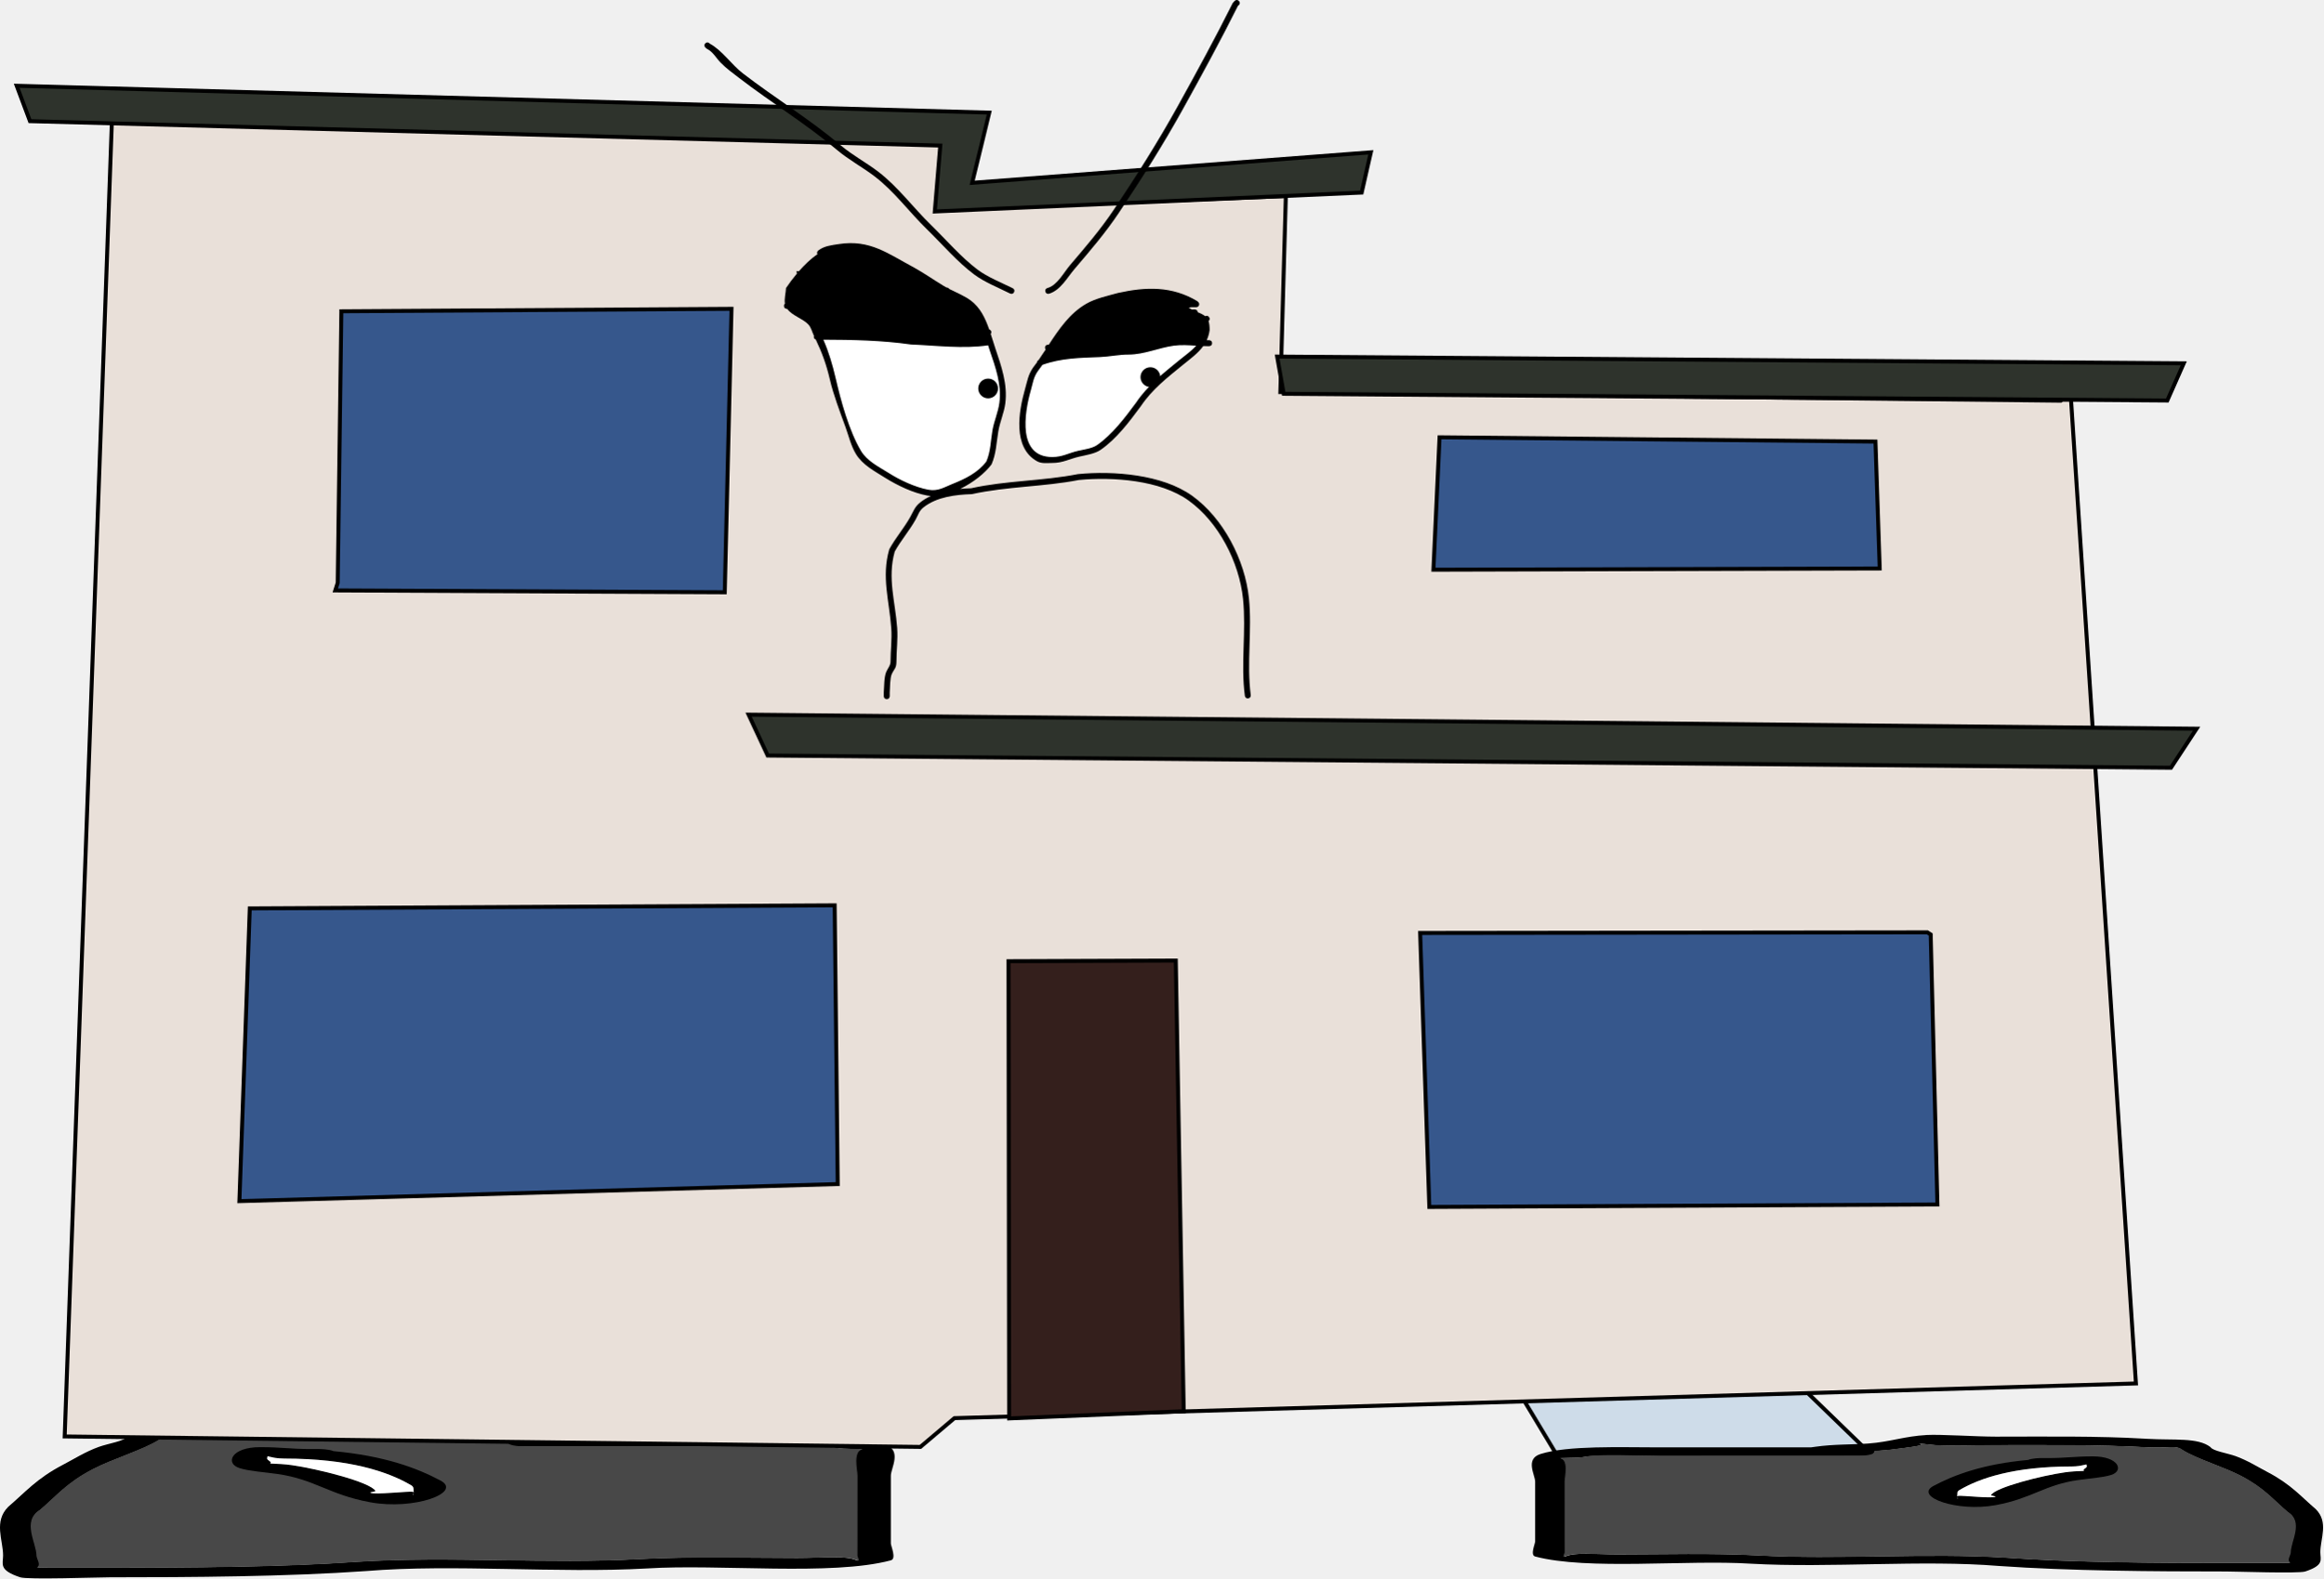
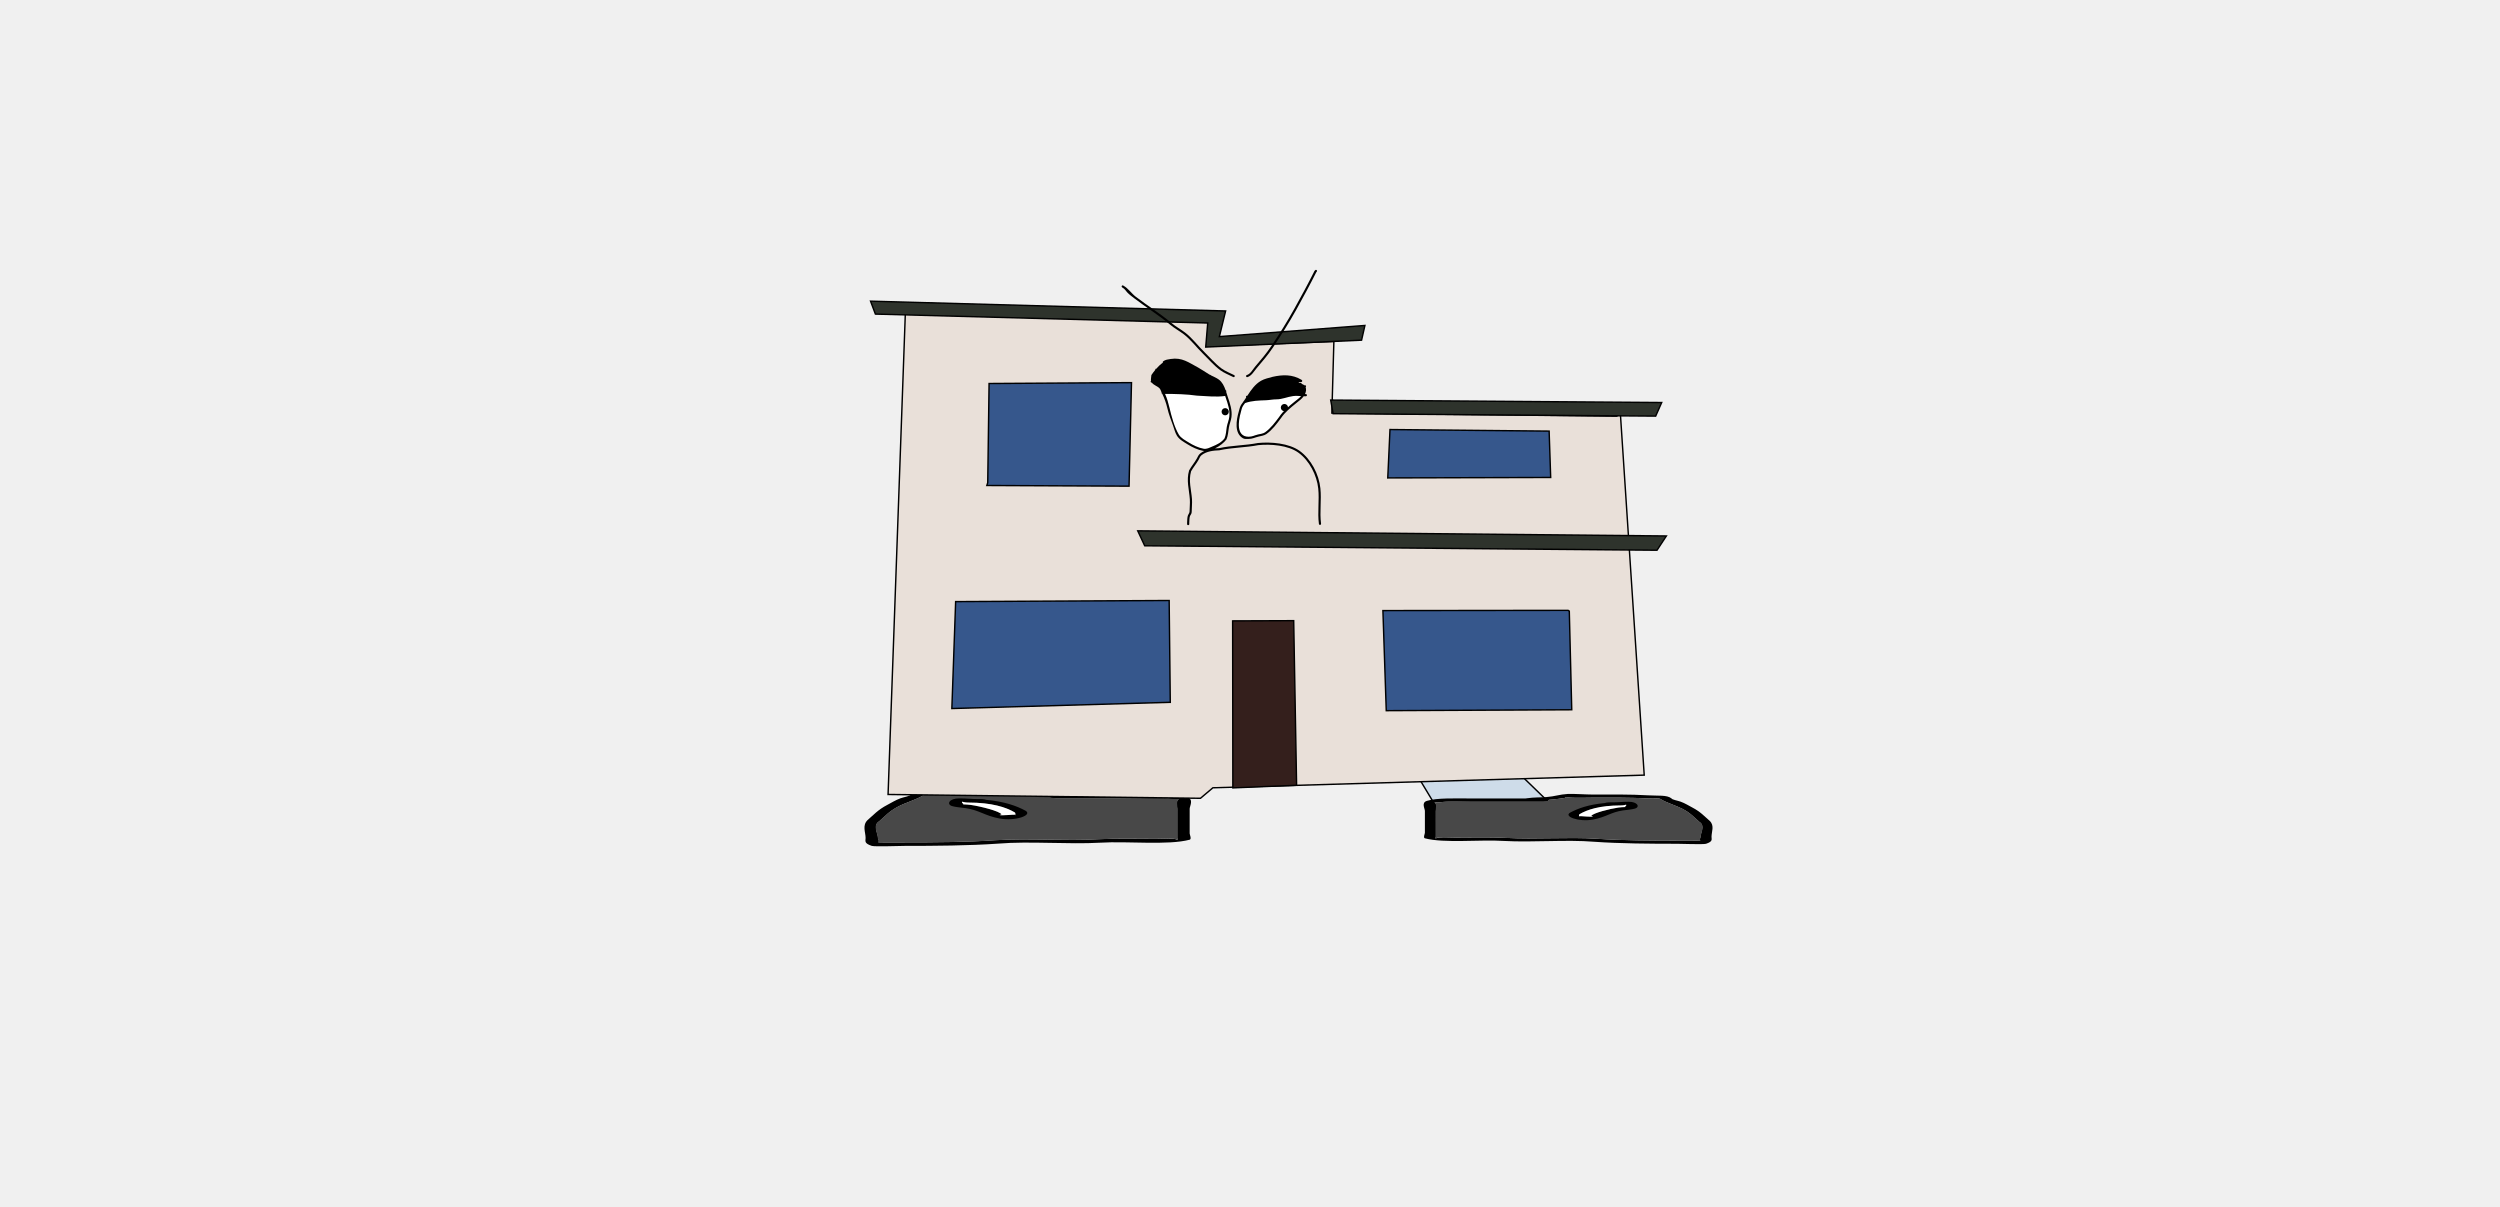
- <svg xmlns="http://www.w3.org/2000/svg" version="1.1" width="587.91" height="399.626" viewBox="0,0,587.91,399.626">
-   <g transform="translate(-52.73039,51.10308)">
+ <svg xmlns="http://www.w3.org/2000/svg" version="1.1" width="1733.093" height="836.336" viewBox="0,0,1733.093,836.336">
+   <g transform="translate(546.5466,238.1682)">
    <g data-paper-data="{&quot;isPaintingLayer&quot;:true}" fill-rule="nonzero" stroke-linejoin="miter" stroke-miterlimit="10" stroke-dasharray="" stroke-dashoffset="0" style="mix-blend-mode: normal">
      <path d="M446.581,317.041l-14.6,-24.276l69.351,0.215l24.82,24.062z" data-paper-data="{&quot;index&quot;:null}" fill="#cedce9" stroke="#000000" stroke-width="1" stroke-linecap="round" />
      <path d="M532.749,315.78c-1.877,0.266 -3.722,0.418 -5.549,0.528c0.012,0.041 0.019,0.084 0.019,0.128c0,1.083 -3.821,1.083 -3.821,1.083c-16.877,0 -33.755,0 -50.632,0c-4.343,0 -15.15,-0.492 -18.353,0.156c-1.845,0.373 -3.166,0.336 -5.53,0.385c-0.267,0.006 -0.752,0.017 -1.181,0.025c2.286,0.463 1.181,4.739 1.181,5.935c0,5.056 0,10.113 0,15.169c0,0.903 0,1.806 0,2.709c0,0.361 -0.672,1.39 0,1.083c2.557,-1.167 7.547,-0.54 13.375,-0.542c11.487,-0.004 23.785,-0.352 35.067,0.234c20.602,1.168 42.752,-0.698 63.189,0.603c17.213,1.22 37.817,1.33 55.551,1.33c4.458,0 8.916,0 13.375,0c0.671,0 1.724,-0.026 2.814,-0.054c-1.097,-0.556 0.052,-1.9 0.052,-2.655c0,-2.821 3.335,-7.687 -0.759,-10.222c-3.618,-3.078 -5.907,-6.041 -11.808,-9.11c-4.354,-2.265 -11.133,-4.272 -14.736,-6.522c-1.747,-1.341 -3.31,-0.383 -8.999,-0.693c-12.587,-0.687 -25.21,-0.542 -38.213,-0.542c-4.74,0 -10.692,0.273 -15.285,0c-0.97,-0.058 -2.792,-0.272 -4.158,-0.447c2.498,0.547 -3.202,1.077 -5.597,1.416zM472.765,315.352c12.755,0 25.511,0 38.266,0c0.368,-0.052 0.736,-0.104 1.104,-0.156c4.847,-0.687 9.222,-0.505 13.375,-0.813c5.659,-0.419 9.043,-1.831 14.882,-2.167c3.354,-0.193 12.643,0.427 17.397,0.427c12.891,0 25.769,-0.209 38.213,0.542c6.991,0.422 12.898,-0.4 16.168,2.109c0.482,0.953 4.339,1.549 6.357,2.282c3.083,1.121 5.66,2.78 8.046,4.021c5.914,3.076 8.515,6.24 12.223,9.394c3.314,3.325 1.151,7.448 1.151,10.907c0,1.912 1.063,3.26 -3.821,4.876c-1.703,0.563 -17.438,0 -20.062,0c-18.292,0 -39.664,-0.137 -57.405,-1.395c-19.49,-1.615 -42.689,0.562 -62.834,-0.581c-16.234,-1.037 -41.291,1.725 -54.585,-1.817c-1.316,-0.351 0,-3.215 0,-3.792c0,-5.056 0,-10.113 0,-15.169c0,-1.691 -2.628,-5.727 1.359,-6.986c6.958,-2.197 19.979,-1.682 30.167,-1.682z" data-paper-data="{&quot;index&quot;:null}" fill="#000000" stroke="none" stroke-width="1" stroke-linecap="butt" />
      <path d="M527.147,316.256c1.827,-0.11 3.694,-0.263 5.571,-0.53c2.395,-0.34 8.118,-0.87 5.62,-1.417c1.366,0.175 3.203,0.389 4.173,0.447c4.593,0.273 10.599,0.003 15.338,0.003c13.003,0 25.708,-0.13 38.295,0.557c5.688,0.31 7.264,-0.644 9.01,0.697c3.603,2.25 10.41,4.273 14.765,6.538c5.902,3.069 8.198,6.053 11.816,9.131c4.094,2.534 0.741,7.419 0.741,10.24c0,0.755 -1.156,2.103 -0.059,2.659c-1.09,0.028 -2.145,0.054 -2.816,0.054c-4.458,0 -8.924,0.003 -13.382,0.003c-17.734,0 -38.422,-0.091 -55.635,-1.311c-20.437,-1.302 -42.79,0.554 -63.391,-0.614c-11.282,-0.586 -23.615,-0.25 -35.102,-0.246c-5.827,0.002 -10.822,-0.628 -13.379,0.539c-0.672,0.307 -0.003,-0.724 -0.003,-1.085c0,-0.903 -0.007,-1.81 -0.007,-2.713c0,-5.056 -0.008,-10.143 -0.008,-15.199c0,-1.195 1.117,-5.482 -1.169,-5.945c0.429,-0.007 0.915,-0.019 1.182,-0.025c2.364,-0.049 3.688,-0.014 5.533,-0.387c3.203,-0.648 14.02,-0.162 18.363,-0.162c16.877,0 33.845,-0.022 50.722,-0.022c0,0 3.84,-0.002 3.84,-1.085c0,-0.044 -0.006,-0.087 -0.018,-0.128z" data-paper-data="{&quot;noHover&quot;:false,&quot;origItem&quot;:[&quot;Path&quot;,{&quot;applyMatrix&quot;:true,&quot;segments&quot;:[[[579.60736,595.76373],[0.95609,-0.20262],[0.00646,0.07548]],[[579.61718,596],[0,-0.08208],[0,2]],[[577.61718,598],[0,0],[-8.83333,0]],[[551.11718,598],[8.83333,0],[-2.27308,0]],[[541.51161,598.28885],[1.67648,-1.19621],[-0.96568,0.68904]],[[538.61718,599],[1.23739,-0.09027],[-0.13966,0.01019]],[[537.99901,599.04541],[0.22447,-0.0134],[1.19653,0.85421]],[[538.61718,610],[0,-2.20646],[0,9.33333]],[[538.61718,638],[0,-9.33333],[0,1.66667]],[[538.61718,643],[0,-1.66667],[0,0.66667]],[[538.61718,645],[-0.35177,0.56631],[1.33831,-2.15456]],[[545.61718,644],[-3.04994,0.00386],[6.01206,-0.00761]],[[563.97058,644.43107],[-5.90478,-1.08158],[10.78253,2.15651]],[[597.04254,645.54479],[-10.6965,-2.40266],[9.00888,2.25222]],[[626.11718,648],[-9.28168,0],[2.33333,0]],[[633.11718,648],[-2.33333,0],[0.35109,0]],[[634.59021,647.90091],[-0.5707,0.05184],[-0.57412,-1.02596]],[[634.61718,643],[0,1.39387],[0,-5.20707]],[[634.21982,624.13246],[2.14282,4.67827],[-1.8936,-5.6808]],[[628.03948,607.31672],[3.08887,5.66543],[-2.2791,-4.1802]],[[620.32688,595.27881],[1.8857,4.15235],[-0.91417,-2.47477]],[[615.61718,594],[2.9771,0.57275],[-6.58756,-1.26734]],[[595.61718,593],[6.8054,0],[-2.48058,0]],[[587.61718,593],[2.40395,0.50364],[-0.50743,-0.10631]],[[585.44122,592.1748],[0.71481,0.32365],[1.30749,1.01011]],[[582.51161,594.78885],[1.25365,-0.62682],[-0.98239,0.4912]]],&quot;closed&quot;:true}],&quot;index&quot;:null}" fill="#484848" stroke="none" stroke-width="1" stroke-linecap="butt" />
      <path d="M580.717,320.228c0,-0.126 -0.053,-0.336 -0.104,-0.543c-0.197,0.084 -0.49,0.155 -0.868,0.216c-1.132,0.327 -2.85,0.327 -2.85,0.327c-14.555,0 -22.962,2.876 -28.108,5.902c-0.605,0.343 -0.552,0.757 -0.552,1.141c0,0.109 -0.037,0.283 -0.077,0.462c0.038,-0.058 0.135,-0.105 0.33,-0.136c0.864,-0.135 8.378,0.69 9.3,0.215c0.277,-0.143 -1.359,-0.169 -1.269,-0.33c1.11,-1.976 12.88,-4.965 18.666,-5.786c1.501,-0.213 3.19,-0.32 4.869,-0.369c-0.657,-0.29 0.661,-0.734 0.661,-1.1zM548.139,327.823c-0.087,0.385 -0.164,0.753 0.097,0.532c0.178,-0.152 -0.079,-0.364 -0.097,-0.532zM541.952,325.161c5.461,-2.919 12.725,-5.581 24.044,-6.629c1.063,-0.471 3.257,-0.471 3.257,-0.471h1.911c4.326,0 6.615,-0.427 11.262,-0.427c6.454,0 7.95,3.639 4.575,4.704c-2.13,0.672 -5.545,0.893 -8.396,1.297c-8.438,1.196 -11.569,4.634 -20.815,6.345c-9.8,1.813 -20.589,-2.124 -15.837,-4.819z" data-paper-data="{&quot;index&quot;:null}" fill="#000000" stroke="none" stroke-width="1" stroke-linecap="butt" />
      <path d="M580.755,319.649c0.051,0.207 0.112,0.42 0.112,0.546c0,0.366 -1.302,0.817 -0.645,1.107c-1.679,0.049 -3.378,0.152 -4.879,0.364c-5.786,0.82 -17.613,3.794 -18.723,5.77c-0.09,0.161 1.364,0.283 1.087,0.425c-0.922,0.474 -8.501,-0.364 -9.365,-0.23c-0.196,0.03 -0.291,0.078 -0.329,0.136c0.04,-0.18 0.07,-0.356 0.07,-0.465c0,-0.384 -0.07,-0.805 0.535,-1.148c5.145,-3.026 13.856,-5.966 28.411,-5.966c0,0 1.725,0.002 2.858,-0.324c0.378,-0.061 0.671,-0.132 0.868,-0.216z" data-paper-data="{&quot;noHover&quot;:false,&quot;origItem&quot;:[&quot;Path&quot;,{&quot;applyMatrix&quot;:true,&quot;segments&quot;:[[[607.563,601.99816],[0.02649,0.38155],[-0.10299,0.15484]],[[607.10872,602.39727],[0.1976,-0.11227],[-0.59254,0.60273]],[[605.61718,603],[0,0],[-7.618,0]],[[590.90604,613.89443],[2.69308,-5.58508],[-0.31682,0.63364]],[[590.61718,616],[0,-0.70843],[0,0.20156]],[[590.57685,616.85325],[0.02106,-0.33136],[0.02013,-0.10671]],[[590.74964,616.60263],[-0.10238,0.05628],[0.45234,-0.24865]],[[595.61718,617],[-0.48256,0.87548],[0.14503,-0.26312]],[[594.95308,616.3906],[-0.04725,0.29671],[0.58086,-3.64773]],[[604.72276,605.71115],[-3.02833,1.51416],[0.78545,-0.39273]],[[607.27135,605.03032],[-0.87898,0.0905],[-0.34365,-0.53523]],[[607.61718,603],[0,0.6759],[0,-0.23192]]],&quot;closed&quot;:true}],&quot;index&quot;:null}" fill="#ffffff" stroke="none" stroke-width="1" stroke-linecap="butt" />
      <path d="M182.173,314.623l28.063,-27.205l78.41,-0.243l-16.507,27.448z" data-paper-data="{&quot;index&quot;:null}" fill="#cedce9" stroke="#000000" stroke-width="1" stroke-linecap="round" />
      <path d="M174.715,313.197c-2.708,-0.384 -9.153,-0.982 -6.329,-1.601c-1.544,0.198 -3.604,0.44 -4.701,0.505c-5.193,0.308 -11.923,0 -17.282,0c-14.701,0 -28.974,-0.164 -43.204,0.613c-6.431,0.351 -8.199,-0.733 -10.174,0.783c-4.074,2.543 -11.738,4.813 -16.661,7.374c-6.673,3.47 -9.26,6.82 -13.351,10.3c-4.629,2.866 -0.858,8.367 -0.858,11.557c0,0.854 1.298,2.373 0.058,3.002c1.233,0.032 2.424,0.061 3.182,0.061c5.041,0 10.081,0 15.122,0c20.05,0 43.346,-0.124 62.808,-1.504c23.107,-1.472 48.15,0.639 71.443,-0.682c12.756,-0.662 26.66,-0.269 39.647,-0.264c6.589,0.002 12.231,-0.707 15.122,0.613c0.76,0.347 0,-0.817 0,-1.225c0,-1.021 0,-2.042 0,-3.063c0,-5.717 0,-11.434 0,-17.151c0,-1.351 -1.249,-6.187 1.335,-6.71c-0.485,-0.008 -1.034,-0.022 -1.335,-0.028c-2.673,-0.055 -4.167,-0.014 -6.253,-0.436c-3.622,-0.733 -15.84,-0.177 -20.75,-0.177c-19.082,0 -38.164,0 -57.246,0c0,0 -4.32,0 -4.32,-1.225c0,-0.05 0.007,-0.099 0.021,-0.145c-2.065,-0.124 -4.152,-0.296 -6.274,-0.597zM242.534,312.714c11.519,0 26.241,-0.582 34.107,1.902c4.508,1.423 1.536,5.987 1.536,7.898c0,5.717 0,11.434 0,17.151c0,0.653 1.488,3.891 0,4.288c-15.031,4.005 -43.361,0.882 -61.715,2.054c-22.776,1.292 -49.006,-1.17 -71.042,0.657c-20.058,1.422 -44.222,1.577 -64.903,1.577c-2.966,0 -20.757,0.637 -22.682,0c-5.522,-1.827 -4.32,-3.351 -4.32,-5.513c0,-3.911 -2.445,-8.572 1.302,-12.332c4.193,-3.566 7.133,-7.143 13.82,-10.621c2.697,-1.403 5.611,-3.279 9.097,-4.546c2.281,-0.829 6.642,-1.503 7.187,-2.58c3.696,-2.837 10.376,-1.908 18.28,-2.384c14.07,-0.849 28.629,-0.613 43.204,-0.613c5.375,0 15.878,-0.701 19.67,-0.483c6.601,0.38 10.428,1.976 16.826,2.45c4.695,0.348 9.642,0.142 15.122,0.919c0.416,0.059 0.832,0.118 1.248,0.177c14.422,0 28.843,0 43.265,0z" data-paper-data="{&quot;index&quot;:null}" fill="#000000" stroke="none" stroke-width="1" stroke-linecap="butt" />
      <path d="M181.048,313.735c-0.014,0.046 -0.021,0.094 -0.021,0.145c0,1.225 4.342,1.227 4.342,1.227c19.082,0 38.266,0.024 57.348,0.024c4.91,0 17.14,-0.55 20.761,0.183c2.086,0.422 3.583,0.382 6.256,0.438c0.302,0.006 0.851,0.02 1.336,0.028c-2.585,0.523 -1.322,5.37 -1.322,6.722c0,5.717 -0.009,11.468 -0.009,17.185c0,1.021 -0.007,2.047 -0.007,3.068c0,0.408 0.757,1.574 -0.003,1.227c-2.891,-1.32 -8.538,-0.608 -15.127,-0.61c-12.987,-0.005 -26.931,-0.385 -39.687,0.278c-23.293,1.321 -48.565,-0.778 -71.672,0.694c-19.461,1.38 -42.852,1.483 -62.902,1.483c-5.041,0 -10.09,-0.004 -15.13,-0.004c-0.758,0 -1.951,-0.03 -3.184,-0.061c1.24,-0.628 -0.066,-2.152 -0.066,-3.006c0,-3.189 -3.791,-8.712 0.838,-11.578c4.091,-3.48 6.687,-6.853 13.36,-10.323c4.923,-2.56 12.62,-4.848 16.693,-7.392c1.975,-1.516 3.756,-0.437 10.187,-0.788c14.231,-0.776 28.596,-0.63 43.297,-0.63c5.359,0 12.149,0.305 17.342,-0.003c1.096,-0.065 3.173,-0.307 4.718,-0.505c-2.824,0.619 3.646,1.218 6.354,1.602c2.122,0.301 4.234,0.475 6.299,0.599z" data-paper-data="{&quot;noHover&quot;:false,&quot;origItem&quot;:[&quot;Path&quot;,{&quot;applyMatrix&quot;:true,&quot;segments&quot;:[[[579.60736,595.76373],[0.95609,-0.20262],[0.00646,0.07548]],[[579.61718,596],[0,-0.08208],[0,2]],[[577.61718,598],[0,0],[-8.83333,0]],[[551.11718,598],[8.83333,0],[-2.27308,0]],[[541.51161,598.28885],[1.67648,-1.19621],[-0.96568,0.68904]],[[538.61718,599],[1.23739,-0.09027],[-0.13966,0.01019]],[[537.99901,599.04541],[0.22447,-0.0134],[1.19653,0.85421]],[[538.61718,610],[0,-2.20646],[0,9.33333]],[[538.61718,638],[0,-9.33333],[0,1.66667]],[[538.61718,643],[0,-1.66667],[0,0.66667]],[[538.61718,645],[-0.35177,0.56631],[1.33831,-2.15456]],[[545.61718,644],[-3.04994,0.00386],[6.01206,-0.00761]],[[563.97058,644.43107],[-5.90478,-1.08158],[10.78253,2.15651]],[[597.04254,645.54479],[-10.6965,-2.40266],[9.00888,2.25222]],[[626.11718,648],[-9.28168,0],[2.33333,0]],[[633.11718,648],[-2.33333,0],[0.35109,0]],[[634.59021,647.90091],[-0.5707,0.05184],[-0.57412,-1.02596]],[[634.61718,643],[0,1.39387],[0,-5.20707]],[[634.21982,624.13246],[2.14282,4.67827],[-1.8936,-5.6808]],[[628.03948,607.31672],[3.08887,5.66543],[-2.2791,-4.1802]],[[620.32688,595.27881],[1.8857,4.15235],[-0.91417,-2.47477]],[[615.61718,594],[2.9771,0.57275],[-6.58756,-1.26734]],[[595.61718,593],[6.8054,0],[-2.48058,0]],[[587.61718,593],[2.40395,0.50364],[-0.50743,-0.10631]],[[585.44122,592.1748],[0.71481,0.32365],[1.30749,1.01011]],[[582.51161,594.78885],[1.25365,-0.62682],[-0.98239,0.4912]]],&quot;closed&quot;:true}],&quot;index&quot;:null}" fill="#484848" stroke="none" stroke-width="1" stroke-linecap="butt" />
      <path d="M120.481,318.226c0,0.414 1.489,0.916 0.747,1.244c1.899,0.055 3.809,0.176 5.506,0.417c6.542,0.927 19.85,4.307 21.105,6.541c0.102,0.182 -1.748,0.212 -1.435,0.373c1.042,0.536 9.538,-0.396 10.515,-0.243c0.221,0.034 0.33,0.088 0.373,0.153c-0.045,-0.203 -0.087,-0.399 -0.087,-0.523c0,-0.434 0.06,-0.902 -0.624,-1.29c-5.818,-3.421 -15.323,-6.673 -31.779,-6.673c0,0 -1.942,0 -3.222,-0.369c-0.427,-0.069 -0.759,-0.15 -0.981,-0.244c-0.057,0.234 -0.117,0.472 -0.117,0.614zM157.205,327.414c0.295,0.251 0.208,-0.166 0.11,-0.601c-0.021,0.189 -0.311,0.43 -0.11,0.601zM164.309,323.804c5.372,3.047 -6.826,7.498 -17.906,5.448c-10.454,-1.934 -13.994,-5.821 -23.534,-7.173c-3.223,-0.457 -7.085,-0.706 -9.493,-1.467c-3.816,-1.205 -2.124,-5.319 5.172,-5.319c5.254,0 7.842,0.483 12.733,0.483h2.16c0,0 2.48,0 3.682,0.533c12.798,1.185 21.01,4.194 27.185,7.495z" data-paper-data="{&quot;index&quot;:null}" fill="#000000" stroke="none" stroke-width="1" stroke-linecap="butt" />
      <path d="M120.438,317.572c0.222,0.095 0.555,0.176 0.981,0.244c1.28,0.369 3.231,0.367 3.231,0.367c16.457,0 26.305,3.324 32.122,6.745c0.684,0.388 0.605,0.864 0.605,1.298c0,0.123 0.034,0.322 0.079,0.525c-0.043,-0.065 -0.151,-0.119 -0.372,-0.154c-0.977,-0.152 -9.546,0.796 -10.589,0.26c-0.313,-0.161 1.331,-0.299 1.229,-0.481c-1.255,-2.234 -14.627,-5.597 -21.169,-6.524c-1.697,-0.241 -3.618,-0.357 -5.517,-0.412c0.742,-0.328 -0.729,-0.837 -0.729,-1.251c0,-0.142 0.07,-0.383 0.127,-0.617z" data-paper-data="{&quot;noHover&quot;:false,&quot;origItem&quot;:[&quot;Path&quot;,{&quot;applyMatrix&quot;:true,&quot;segments&quot;:[[[607.563,601.99816],[0.02649,0.38155],[-0.10299,0.15484]],[[607.10872,602.39727],[0.1976,-0.11227],[-0.59254,0.60273]],[[605.61718,603],[0,0],[-7.618,0]],[[590.90604,613.89443],[2.69308,-5.58508],[-0.31682,0.63364]],[[590.61718,616],[0,-0.70843],[0,0.20156]],[[590.57685,616.85325],[0.02106,-0.33136],[0.02013,-0.10671]],[[590.74964,616.60263],[-0.10238,0.05628],[0.45234,-0.24865]],[[595.61718,617],[-0.48256,0.87548],[0.14503,-0.26312]],[[594.95308,616.3906],[-0.04725,0.29671],[0.58086,-3.64773]],[[604.72276,605.71115],[-3.02833,1.51416],[0.78545,-0.39273]],[[607.27135,605.03032],[-0.87898,0.0905],[-0.34365,-0.53523]],[[607.61718,603],[0,0.6759],[0,-0.23192]]],&quot;closed&quot;:true}],&quot;index&quot;:null}" fill="#ffffff" stroke="none" stroke-width="1" stroke-linecap="butt" />
      <path d="M81.058,-20.778l210.445,6.142l-1.391,16.533l88.033,-3.361l-1.391,49.637l197.505,2.163l2.472,-2.163l16.557,251.002l-299.017,8.775l-8.61,7.285l-216.564,-2.649z" fill="#e9e0d9" stroke="#000000" stroke-width="1" stroke-linecap="round" />
      <path d="M115.939,178.89l148.022,-0.773l0.773,70.573l-151.422,4.326z" fill="#36578c" stroke="#000000" stroke-width="1" stroke-linecap="round" />
      <path d="M138.189,96.458l0.927,-68.758l98.733,-0.618l-1.7,71.771l-98.579,-0.464z" fill="#36578c" stroke="#000000" stroke-width="1" stroke-linecap="round" />
      <path d="M56.954,-29.392l246.137,6.799l-4.326,17.769l100.896,-7.726l-2.318,10.198l-108.042,4.79l1.391,-16.687l-230.377,-6.18z" fill="#2e332c" stroke="#000000" stroke-width="1" stroke-linecap="round" />
      <path d="M375.944,39.172l229.45,1.7l-4.172,9.425l-223.617,-1.7z" fill="#2e332c" stroke="#000000" stroke-width="1" stroke-linecap="round" />
      <path d="M417.044,59.607l110.322,1.082l1.082,32.138l-112.948,0.309z" fill="#36578c" stroke="#000000" stroke-width="1" stroke-linecap="round" />
      <path d="M541.349,185.495l1.7,68.372l-128.593,0.618l-2.318,-69.376l128.361,-0.155z" fill="#36578c" stroke="#000000" stroke-width="1" stroke-linecap="round" />
      <path d="M308.113,308.023l-0.155,-115.768l42.336,-0.155l2.009,114.107z" fill="#341f1c" stroke="#000000" stroke-width="1" stroke-linecap="round" />
      <path d="M242.175,129.832l366.464,3.554l-6.489,9.889l-355.146,-3.09z" fill="#2e332c" stroke="#000000" stroke-width="1" stroke-linecap="round" />
      <path d="M349.852,26.634c0.021,0.243 2.685,1.359 3.056,1.528c2.742,1.247 4.489,0.954 4.495,4.201c-0.541,3.783 -3.51,5.529 -6.226,7.751c-3.968,3.247 -8.016,6.445 -10.926,10.798c-2.789,3.775 -5.998,7.99 -9.878,10.713c-1.238,0.868 -3.427,1.132 -4.849,1.461c-2.499,0.578 -3.917,1.559 -6.525,1.559c-8.79,0 -7.124,-11.006 -5.457,-16.861c0.52,-1.828 0.653,-3.325 1.776,-4.919c4.071,-5.243 7.056,-12.335 13.028,-15.799c2.263,-1.313 5.216,-1.904 7.712,-2.602c5.567,-1.237 10.828,-1.602 15.901,0.412c-1.178,0.051 -2.217,0.445 -2.106,1.757z" data-paper-data="{&quot;noHover&quot;:false,&quot;origItem&quot;:[&quot;Path&quot;,{&quot;applyMatrix&quot;:true,&quot;segments&quot;:[[[351.92467,24.91393],[-1.17776,0.0514],[-5.0738,-2.01429]],[[336.05337,24.5144],[5.56723,-1.23701],[-2.49563,0.69816]],[[328.36282,27.11354],[2.2634,-1.31293],[-5.97206,3.4642]],[[315.3669,42.869],[4.07069,-5.24265],[-1.12286,1.59346]],[[313.59068,47.77608],[0.52046,-1.82789],[-1.66695,5.85443]],[[319.02846,64.6056],[-8.78995,0],[2.60846,0]],[[325.54511,63.04143],[-2.49932,0.57787],[1.42263,-0.32893]],[[330.38469,61.57669],[-1.23772,0.86849],[3.88074,-2.72304]],[[340.21963,50.87259],[-2.78883,3.77482],[2.91048,-4.35307]],[[351.12813,40.12515],[-3.96764,3.24679],[2.71516,-2.22187]],[[357.35797,32.38569],[-0.54096,3.78331],[-0.00611,-3.24723]],[[352.87014,28.19433],[2.7419,1.24696],[-0.37111,-0.16877]],[[349.81918,26.67133],[0.0206,0.24302],[-0.11119,-1.31205]]],&quot;closed&quot;:true}]}" fill="#ffffff" stroke="none" stroke-width="0.5" stroke-linecap="butt" />
      <path d="M263.104,13.061l-0.243,-0.567c0.789,-0.174 1.624,-0.255 2.388,-0.374c7.52,-1.18 11.854,2.478 18.104,5.786c4.673,2.612 9.951,5.205 14.212,8.254c3.483,2.493 4.421,7.679 5.686,11.409c1.463,4.308 3.029,8.668 2.455,13.272c-0.295,2.367 -1.361,4.663 -1.763,7.017c-0.461,2.698 -0.449,5.337 -1.54,7.89c-2.11,2.861 -5.411,4.436 -8.611,5.724c-2.093,0.842 -3.705,1.91 -6.084,1.467c-3.44,-0.641 -7.211,-2.431 -10.144,-4.278c-2.449,-1.541 -5.441,-2.987 -6.98,-5.586c-3.042,-5.139 -5.098,-12.709 -6.446,-18.516c-1.124,-4.827 -2.643,-9.655 -5.296,-13.823c-1.341,-2.107 -5.24,-2.79 -5.989,-5.075c-0.321,-0.98 0.228,-2.388 0.182,-3.414c1.708,-2.309 3.917,-4.563 5.979,-6.564c0.763,-0.741 2.014,-1.387 2.637,-2.257c0.059,0.181 0.27,0.636 0.863,0.517c0.735,-0.147 0.59,-0.883 0.59,-0.883z" data-paper-data="{&quot;noHover&quot;:false,&quot;origItem&quot;:[&quot;Path&quot;,{&quot;applyMatrix&quot;:true,&quot;segments&quot;:[[[262.53939,13.98753],[0.73544,-0.14709],[-0.5932,0.11864]],[[261.67657,13.47],[0.0592,0.18064],[-0.62288,0.87025]],[[259.04419,15.72453],[0.76339,-0.74054],[-2.06268,2.00092]],[[253.07416,22.27884],[1.70811,-2.3087],[0.04601,1.02564]],[[252.89435,25.68875],[-0.32078,-0.9798],[0.74817,2.28526]],[[258.88412,30.76192],[-1.34134,-2.10688],[2.65332,4.16765]],[[264.18665,44.55317],[-1.12351,-4.82715],[1.34832,5.80694]],[[270.60241,63.02996],[-3.04192,-5.13856],[1.53866,2.59918]],[[277.56629,68.61195],[-2.44885,-1.54115],[2.93256,1.84637]],[[287.69369,72.89147],[-3.43967,-0.64065],[2.37896,0.44309]],[[293.76846,71.42771],[-2.09271,0.84209],[3.20042,-1.28782]],[[302.36704,65.71323],[-2.11047,2.86102],[1.09105,-2.55346]],[[303.89984,57.83196],[-0.46059,2.69768],[0.40189,-2.35386]],[[305.65783,50.82622],[-0.29477,2.36661],[0.57347,-4.60414]],[[303.20103,37.57898],[1.46264,4.30844],[-1.26521,-3.73004]],[[297.52662,26.19333],[3.48298,2.49261],[-4.26134,-3.04965]],[[283.34392,17.95494],[4.67312,2.61213],[-6.24919,-3.30814]],[[265.26946,12.16504],[7.51953,-1.18026],[-0.7641,0.11993]],[[262.88476,12.53799],[0.78928,-0.17414],[0,0]],[263.12774,13.10501]],&quot;closed&quot;:true}]}" fill="#ffffff" stroke="none" stroke-width="0.5" stroke-linecap="butt" />
      <path d="M300.302,47.25c0,-1.381 1.119,-2.5 2.5,-2.5c1.381,0 2.5,1.119 2.5,2.5c0,1.381 -1.119,2.5 -2.5,2.5c-1.381,0 -2.5,-1.119 -2.5,-2.5z" fill="#000000" stroke="none" stroke-width="0.5" stroke-linecap="butt" />
      <path d="M341.364,44.375c0,-1.381 1.119,-2.5 2.5,-2.5c1.381,0 2.5,1.119 2.5,2.5c0,1.381 -1.119,2.5 -2.5,2.5c-1.381,0 -2.5,-1.119 -2.5,-2.5z" fill="#000000" stroke="none" stroke-width="0.5" stroke-linecap="butt" />
      <path d="M231.234,-40.13c0.53,-0.53 1.061,0 1.061,0l-0.019,0.036c3.072,1.582 5.605,5.378 8.452,7.566c8.167,6.279 16.889,11.577 24.783,18.233c2.986,2.518 6.401,4.309 9.491,6.67c5.01,3.83 8.842,9.111 13.34,13.482c3.817,3.711 7.547,8.125 11.806,11.318c2.55,1.912 6.022,3.264 8.874,4.69c0,0 0.671,0.335 0.335,1.006c-0.335,0.671 -1.006,0.335 -1.006,0.335c-2.93,-1.465 -6.454,-2.857 -9.081,-4.815c-4.325,-3.225 -8.107,-7.7 -11.975,-11.46c-4.455,-4.333 -8.253,-9.592 -13.222,-13.379c-3.107,-2.368 -6.53,-4.173 -9.53,-6.703c-7.876,-6.641 -16.582,-11.925 -24.731,-18.191c-1.603,-1.233 -3.28,-2.441 -4.7,-3.891c-1.2,-1.226 -1.941,-2.769 -3.509,-3.523l-0.371,-0.317c0,0 -0.53,-0.53 0,-1.061z" fill="#000000" stroke="none" stroke-width="0.5" stroke-linecap="butt" />
      <path d="M366.25,-50.867c0.53,0.53 0,1.061 0,1.061l-0.212,0.157c-4.443,8.887 -9.117,17.462 -13.936,26.157c-4.999,9.018 -10.504,17.732 -16.236,26.298c-3.413,5.1 -7.206,9.508 -11.178,14.169c-1.907,2.238 -3.564,5.404 -6.466,6.284c0,0 -0.721,0.206 -0.927,-0.515c-0.206,-0.721 0.515,-0.927 0.515,-0.927c2.463,-0.646 4.132,-3.933 5.736,-5.815c3.936,-4.619 7.692,-8.977 11.073,-14.031c5.709,-8.531 11.192,-17.209 16.17,-26.191c4.81,-8.678 9.472,-17.232 13.907,-26.101l0.493,-0.547c0,0 0.53,-0.53 1.061,0z" fill="#000000" stroke="none" stroke-width="0.5" stroke-linecap="butt" />
      <path d="M359.475,35.782c0,0.75 -0.75,0.75 -0.75,0.75h-0.378c-0.364,0 -0.731,-0.009 -1.102,-0.023c-1.329,1.854 -3.263,3.223 -5.196,4.8c-3.858,3.146 -7.778,6.194 -10.603,10.427c-2.869,3.885 -6.16,8.302 -10.195,11.065c-1.423,0.974 -3.735,1.326 -5.362,1.701c-2.547,0.587 -4.143,1.604 -6.861,1.604c-1.307,0 -2.685,0.231 -3.885,-0.447c-6.218,-3.513 -4.598,-12.677 -2.998,-18.281c0.576,-2.019 0.788,-3.623 2.015,-5.399c0.346,-0.444 0.684,-0.9 1.017,-1.364c0.019,-0.331 0.279,-0.515 0.415,-0.588c0.598,-0.858 1.18,-1.741 1.761,-2.631c-0.089,-0.11 -0.152,-0.264 -0.152,-0.481c0,-0.75 0.75,-0.75 0.75,-0.75c0.069,0 0.137,-0 0.206,-0.001c2.614,-4.001 5.343,-7.983 9.493,-10.369c2.387,-1.373 5.413,-1.998 8.04,-2.735c7.048,-1.566 13.634,-1.76 19.987,2.047c0,0 0.123,0.074 0.23,0.211c0.188,0.136 0.31,0.358 0.31,0.608c0,0.414 -0.336,0.75 -0.75,0.75h-1.359c-0.18,0.054 -0.36,0.104 -0.543,0.148c0.315,0.169 0.595,0.328 0.785,0.431l0.727,-0.025c0,0 0.71,0 0.748,0.69c0.814,0.355 1.445,0.645 1.916,1.038c0.166,-0.085 0.642,-0.265 0.98,0.242c0.331,0.497 0.003,0.862 -0.144,0.99c0.192,0.564 0.28,1.298 0.279,2.303c-0.135,0.948 -0.391,1.784 -0.741,2.539c0.078,0.001 0.157,0.001 0.235,0.001h0.378c0,0 0.75,0 0.75,0.75zM349.871,36.402c-3.934,0.533 -7.515,2.259 -11.534,2.27c-2.366,-0.02 -4.865,0.537 -7.281,0.629c-4.991,0.19 -9.754,0.249 -14.509,1.964c-0.385,0.549 -0.777,1.086 -1.18,1.605c-1.123,1.593 -1.256,3.079 -1.776,4.907c-1.667,5.854 -3.352,16.83 5.438,16.83c2.608,0 4.017,-0.986 6.517,-1.564c1.423,-0.329 3.602,-0.596 4.84,-1.465c3.881,-2.723 7.046,-6.929 9.835,-10.704c2.91,-4.353 6.941,-7.501 10.909,-10.747c1.519,-1.243 3.118,-2.333 4.328,-3.714c-1.879,-0.12 -3.784,-0.253 -5.584,-0.009z" fill="#000000" stroke="none" stroke-width="0.5" stroke-linecap="butt" />
      <path d="M283.238,36.111c-7.222,-1.03 -14.787,-1.195 -22.147,-1.213c1.373,3.077 2.328,6.359 3.095,9.655c1.348,5.807 3.374,13.338 6.416,18.477c1.539,2.599 4.515,4.041 6.964,5.582c2.933,1.846 6.688,3.639 10.127,4.28c2.379,0.443 3.982,-0.622 6.075,-1.464c3.2,-1.288 6.488,-2.853 8.599,-5.714c1.091,-2.553 1.072,-5.184 1.533,-7.881c0.402,-2.354 1.463,-4.639 1.758,-7.006c0.573,-4.604 -0.994,-8.939 -2.457,-13.247c-0.137,-0.405 -0.271,-0.828 -0.404,-1.262c-6.21,0.95 -13.353,0.041 -19.559,-0.207zM258.68,34.146c0,-0.094 0.012,-0.176 0.032,-0.248c-0.009,-0.018 -0.018,-0.035 -0.026,-0.053c-0.474,-0.95 -0.652,-2.028 -1.435,-2.85c-1.427,-1.496 -4.067,-2.172 -5.302,-3.905l-0.069,0.002c0,0 -0.75,0 -0.75,-0.75v-0c0,-0.285 0.109,-0.462 0.243,-0.572c-0.22,-1.221 0.236,-2.775 0.272,-3.943c0.774,-1.149 1.711,-2.419 2.762,-3.67l-0.104,-0.619c0.084,0.001 0.167,0.002 0.251,0.004l0.001,-0.004c0,0 0.027,0 0.071,0.005l-0,0c0.1,0.002 0.2,0.005 0.3,0.009c1.414,-1.614 3.009,-3.156 4.681,-4.315h0c-0.294,-0.523 0.206,-0.923 0.206,-0.923c1.511,-1.164 3.35,-1.338 5.226,-1.631c7.888,-1.232 12.471,2.485 19.023,5.954c2.565,1.434 4.93,3.091 7.419,4.603c0.243,0.148 0.49,0.289 0.741,0.426c0.07,0.012 0.14,0.024 0.21,0.036c0,0 0.37,0.062 0.543,0.359c1.837,0.929 3.787,1.707 5.398,2.893c2.403,1.77 3.705,4.51 4.694,7.332c0.039,0.019 0.078,0.037 0.117,0.056c0,0 0.671,0.335 0.335,1.006c-0.019,0.038 -0.039,0.073 -0.06,0.104c0.405,1.248 0.77,2.488 1.163,3.644c1.537,4.527 3.14,9.078 2.525,13.917c-0.304,2.395 -1.364,4.699 -1.769,7.08c-0.494,2.902 -0.527,5.619 -1.708,8.366c-1.641,2.222 -4.664,4.624 -7.939,6.218c0.942,-0.089 1.87,-0.138 2.762,-0.162c8.933,-1.963 18.149,-1.837 27.034,-3.58c8.985,-0.88 21.339,0.065 28.909,5.483c7.904,5.684 13.361,16.244 14.365,25.936c0.842,8.138 -0.609,16.489 0.46,24.507c0,0 0.099,0.743 -0.644,0.843c-0.743,0.099 -0.843,-0.644 -0.843,-0.644c-1.072,-8.039 0.378,-16.396 -0.466,-24.551c-0.958,-9.276 -6.183,-19.432 -13.749,-24.872c-7.194,-5.201 -19.266,-6.054 -27.816,-5.217c-8.895,1.755 -18.127,1.606 -27.069,3.584c-4.051,0.12 -8.88,0.704 -12.201,3.325c-1.17,0.923 -1.361,1.926 -2.053,3.161c-1.57,2.801 -3.703,5.232 -5.258,8.055c-1.904,6.734 0.144,12.649 0.621,19.333c0.203,2.843 -0.181,5.688 -0.186,8.52c-0.027,1.752 -0.511,1.734 -1.178,3.136c-0.485,1.019 -0.437,3.488 -0.526,4.698l0.001,0.918c0,0 0,0.75 -0.75,0.75c-0.75,0 -0.75,-0.75 -0.75,-0.75l0.001,-0.974c0.105,-1.416 0.065,-3.856 0.609,-5.139c0.372,-0.878 1.112,-1.689 1.093,-2.642c0.01,-2.793 0.389,-5.6 0.191,-8.403c-0.492,-6.948 -2.529,-13.023 -0.514,-20.016c1.568,-2.89 3.743,-5.359 5.336,-8.215c0.806,-1.445 1.109,-2.555 2.487,-3.649c0.822,-0.653 1.734,-1.191 2.704,-1.634c-0.3,-0.021 -0.595,-0.058 -0.882,-0.112c-3.621,-0.674 -7.572,-2.547 -10.652,-4.485c-2.678,-1.685 -5.751,-3.251 -7.447,-6.073c-1.263,-2.101 -1.801,-4.541 -2.634,-6.84c-1.441,-3.975 -3.004,-7.969 -3.961,-12.076c-0.84,-3.615 -1.994,-6.786 -3.548,-10.041c-0.218,-0.069 -0.498,-0.248 -0.498,-0.706z" fill="#000000" stroke="none" stroke-width="0.5" stroke-linecap="butt" />
+       <path d="M-546.547,598.168v-836.336h1733.093v836.336z" fill="none" stroke="#f00000" stroke-width="0" stroke-linecap="butt" />
    </g>
  </g>
</svg>
